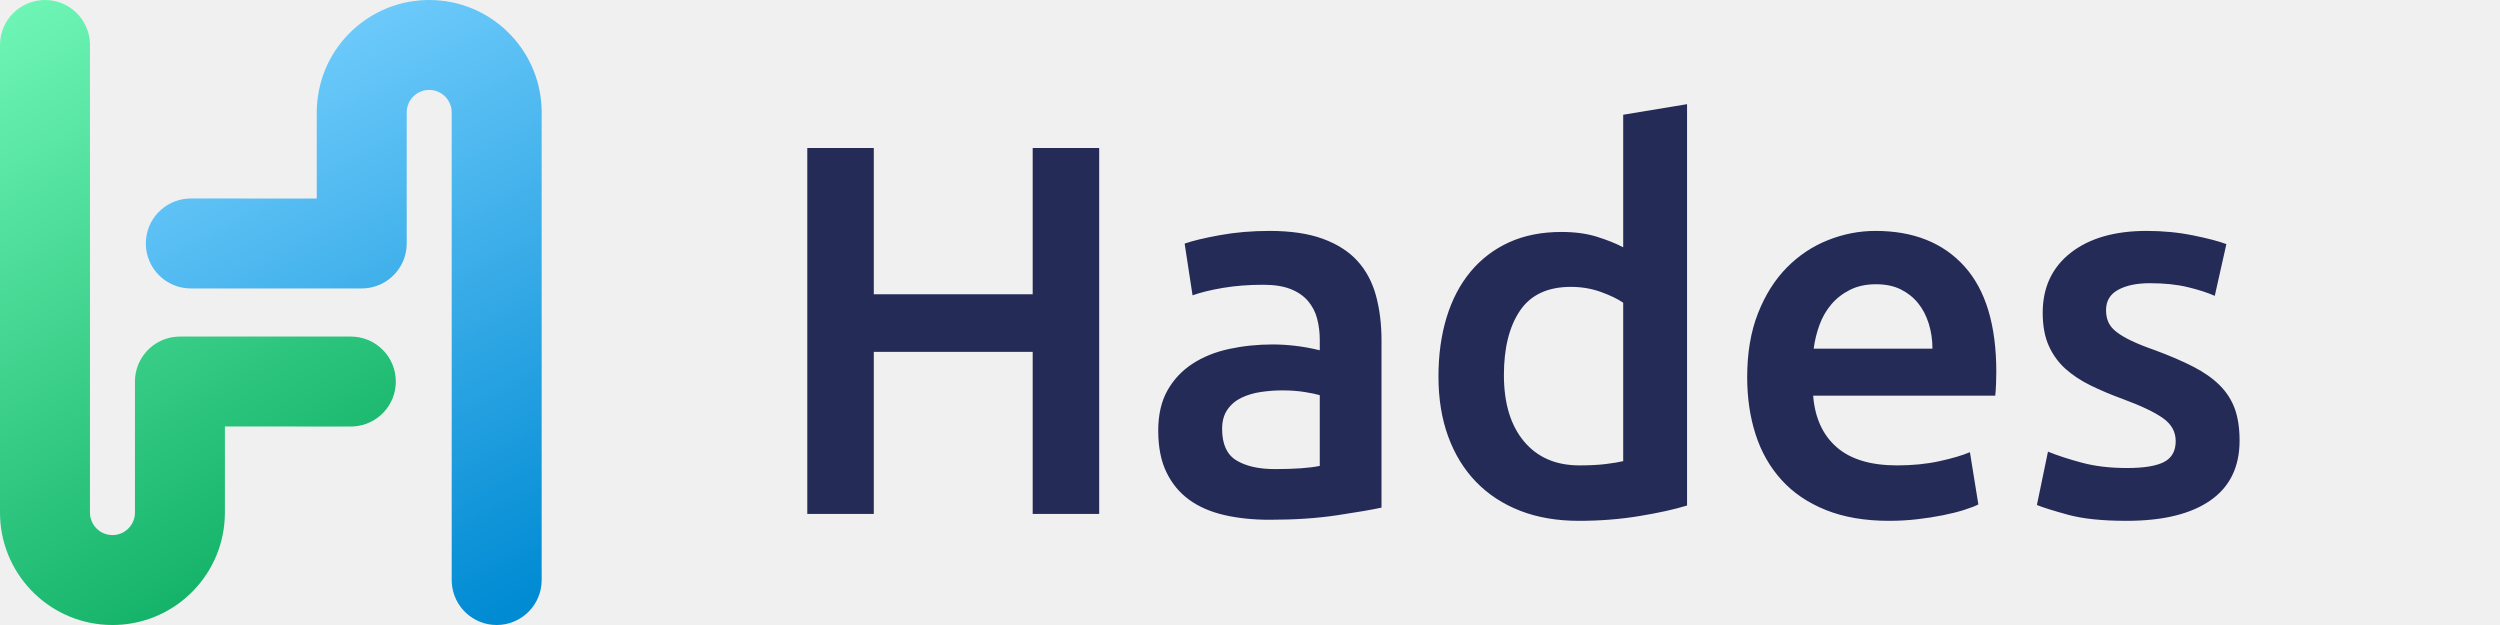
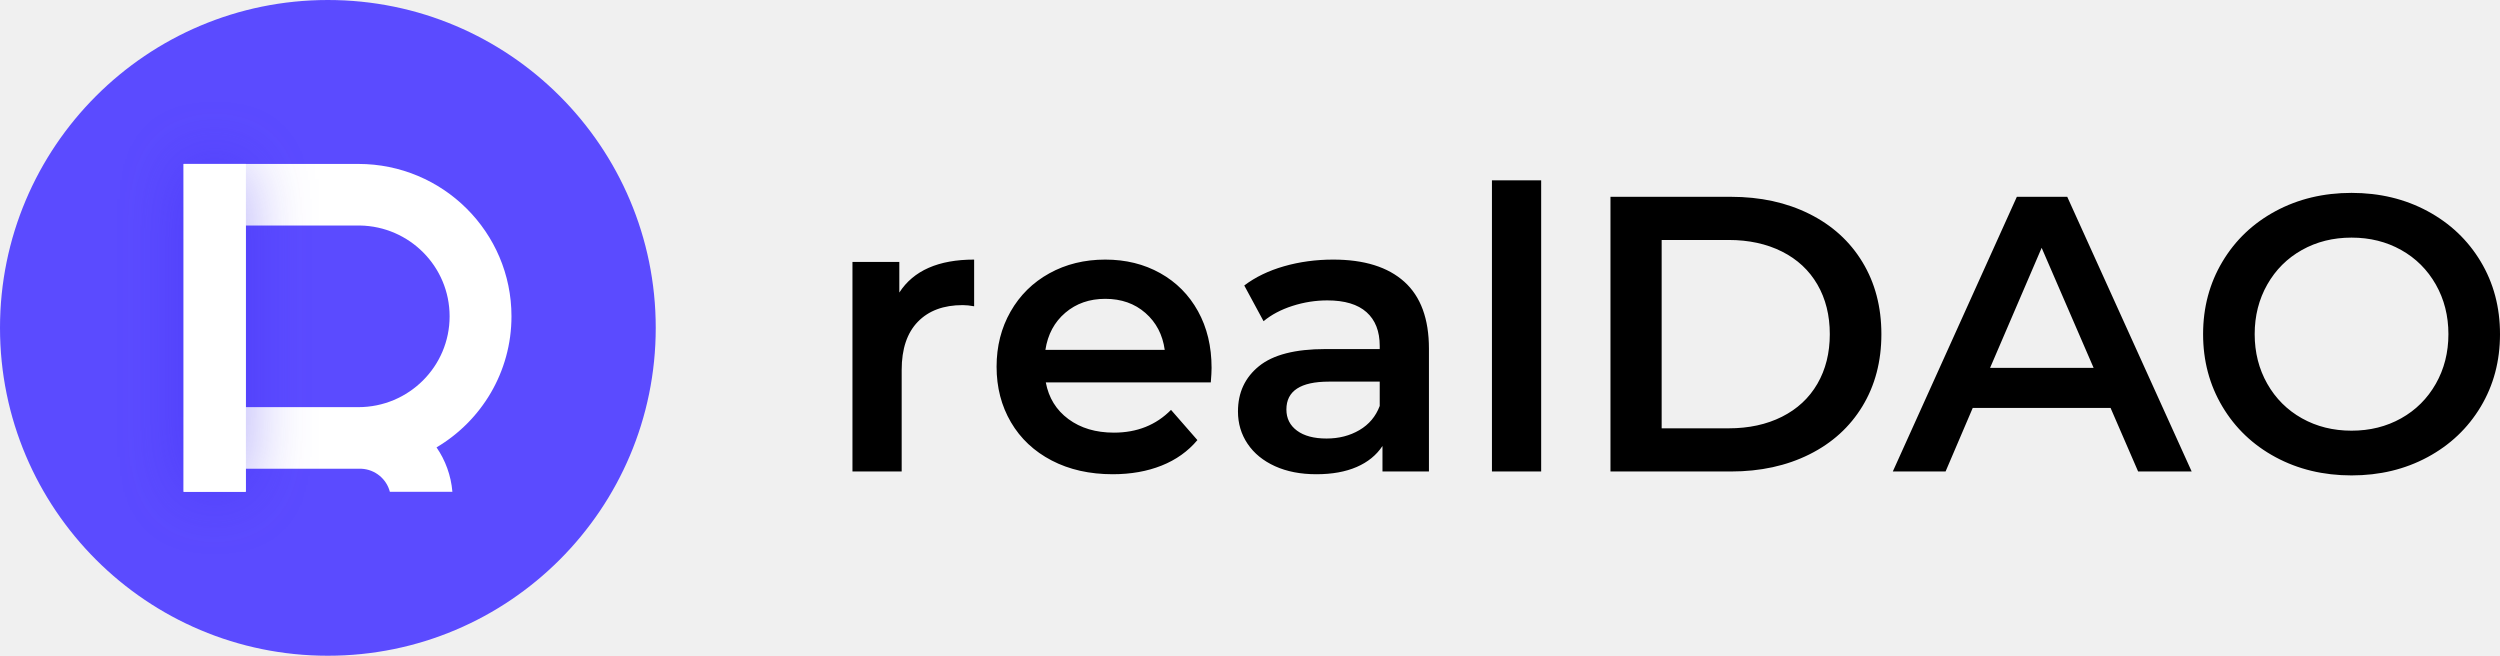
- <svg xmlns="http://www.w3.org/2000/svg" width="96px" height="24px" viewBox="0 0 96 24" version="1.1">
+ <svg xmlns="http://www.w3.org/2000/svg" xmlns:xlink="http://www.w3.org/1999/xlink" width="610px" height="160px" viewBox="0 0 610 160" version="1.1">
  <defs>
-     <linearGradient x1="22.001%" y1="-18.928%" x2="70.056%" y2="109.609%" id="linearGradient-1">
-       <stop stop-color="#79FDBF" offset="0%" />
-       <stop stop-color="#03A65A" offset="100%" />
-     </linearGradient>
-     <linearGradient x1="29.944%" y1="-4.771%" x2="65.305%" y2="102.605%" id="linearGradient-2">
-       <stop stop-color="#008BD3" offset="0%" />
-       <stop stop-color="#79D1FF" offset="100%" />
-     </linearGradient>
+     <rect id="path-1" x="0" y="0" width="15.2" height="80" />
+     <filter x="-157.9%" y="-30.0%" width="415.8%" height="160.0%" filterUnits="objectBoundingBox" id="filter-2">
+       <feOffset dx="0" dy="0" in="SourceAlpha" result="shadowOffsetOuter1" />
+       <feGaussianBlur stdDeviation="8" in="shadowOffsetOuter1" result="shadowBlurOuter1" />
+       <feColorMatrix values="0 0 0 0 0.207   0 0 0 0 0.135   0 0 0 0 0.945  0 0 0 0.4 0" type="matrix" in="shadowBlurOuter1" />
+     </filter>
  </defs>
-   <g id="logo" stroke="none" stroke-width="1" fill="none" fill-rule="evenodd">
-     <g fill-rule="nonzero">
-       <g id="编组-7">
-         <path d="M1.727,0 C2.641,0 3.39,0.71 3.451,1.608 L3.455,1.727 L3.455,19.683 C3.455,20.16 3.841,20.547 4.318,20.547 C4.763,20.547 5.13,20.21 5.177,19.778 L5.182,19.683 L5.182,14.651 C5.182,13.737 5.892,12.989 6.791,12.928 L6.909,12.924 L13.473,12.924 C14.427,12.924 15.2,13.697 15.2,14.651 C15.2,15.565 14.49,16.313 13.591,16.374 L13.473,16.378 L8.636,16.377 L8.636,19.683 C8.636,22.012 6.792,23.91 4.484,23.997 L4.318,24 C1.989,24 0.09,22.156 0.003,19.849 L0,19.683 L0,1.727 C0,0.773 0.773,0 1.727,0 Z" id="路径" fill="url(#linearGradient-1)" />
-         <path d="M7.327,0 C8.241,0 8.99,0.71 9.051,1.608 L9.055,1.727 L9.055,19.683 C9.055,20.16 9.441,20.547 9.918,20.547 C10.363,20.547 10.73,20.21 10.777,19.778 L10.782,19.683 L10.782,14.651 C10.782,13.737 11.492,12.989 12.391,12.928 L12.509,12.924 L19.073,12.924 C20.027,12.924 20.8,13.697 20.8,14.651 C20.8,15.565 20.09,16.313 19.191,16.374 L19.073,16.378 L14.236,16.377 L14.236,19.683 C14.236,22.012 12.392,23.91 10.084,23.997 L9.918,24 C7.589,24 5.69,22.156 5.603,19.849 L5.6,19.683 L5.6,1.727 C5.6,0.773 6.373,0 7.327,0 Z" id="路径" fill="url(#linearGradient-2)" transform="translate(13.2, 12) scale(-1, -1) translate(-13.2, -12) " />
+   <g id="realDAO_logo_round_stack_white" stroke="none" stroke-width="1" fill="none" fill-rule="evenodd">
+     <g id="编组-2">
+       <path d="M220.01,115.043 L220.01,90.245 C220.01,85.138 221.323,81.229 223.949,78.516 C226.576,75.803 230.227,74.447 234.902,74.447 C235.735,74.447 236.664,74.543 237.689,74.734 L237.689,74.734 L237.689,63.34 C228.978,63.34 222.892,66.021 219.434,71.383 L219.434,71.383 L219.434,63.915 L208,63.915 L208,115.043 L220.01,115.043 Z M271.509,115.713 C275.929,115.713 279.9,115.011 283.423,113.606 C286.946,112.202 289.86,110.128 292.166,107.383 L292.166,107.383 L285.729,100.011 C282.078,103.713 277.434,105.564 271.797,105.564 C267.378,105.564 263.679,104.463 260.7,102.261 C257.722,100.059 255.88,97.074 255.175,93.309 L255.175,93.309 L295.433,93.309 C295.561,91.777 295.625,90.596 295.625,89.766 C295.625,84.532 294.52,79.92 292.31,75.931 C290.101,71.941 287.026,68.846 283.087,66.644 C279.147,64.441 274.68,63.34 269.684,63.34 C264.623,63.34 260.076,64.457 256.04,66.691 C252.005,68.926 248.85,72.037 246.576,76.027 C244.302,80.016 243.165,84.5 243.165,89.479 C243.165,94.521 244.334,99.037 246.672,103.027 C249.01,107.016 252.325,110.128 256.617,112.362 C260.908,114.596 265.872,115.713 271.509,115.713 Z M284.192,85.362 L255.079,85.362 C255.656,81.596 257.273,78.58 259.931,76.314 C262.59,74.048 265.84,72.915 269.684,72.915 C273.591,72.915 276.858,74.064 279.484,76.362 C282.11,78.66 283.679,81.66 284.192,85.362 L284.192,85.362 Z M321.183,115.713 C325.026,115.713 328.309,115.122 331.031,113.941 C333.753,112.761 335.851,111.053 337.324,108.819 L337.324,108.819 L337.324,115.043 L348.662,115.043 L348.662,85.074 C348.662,77.798 346.66,72.356 342.657,68.75 C338.653,65.144 332.872,63.34 325.314,63.34 C321.087,63.34 317.083,63.883 313.304,64.968 C309.525,66.053 306.29,67.617 303.6,69.66 L303.6,69.66 L308.308,78.372 C310.229,76.777 312.583,75.532 315.37,74.638 C318.156,73.745 320.99,73.298 323.873,73.298 C328.1,73.298 331.287,74.255 333.433,76.17 C335.579,78.085 336.652,80.83 336.652,84.404 L336.652,84.404 L336.652,85.17 L323.392,85.17 C316.026,85.17 310.63,86.559 307.203,89.335 C303.776,92.112 302.063,95.798 302.063,100.394 C302.063,103.33 302.847,105.963 304.417,108.293 C305.986,110.622 308.212,112.441 311.094,113.75 C313.977,115.059 317.339,115.713 321.183,115.713 Z M323.681,107 C320.606,107 318.204,106.362 316.475,105.085 C314.745,103.809 313.88,102.085 313.88,99.915 C313.88,95.383 317.339,93.117 324.257,93.117 L324.257,93.117 L336.652,93.117 L336.652,99.053 C335.691,101.606 334.041,103.569 331.703,104.941 C329.365,106.314 326.691,107 323.681,107 Z M376.044,115.043 L376.044,44 L364.034,44 L364.034,115.043 L376.044,115.043 Z M422.355,115.043 C429.529,115.043 435.902,113.654 441.475,110.878 C447.048,108.101 451.371,104.176 454.446,99.101 C457.521,94.027 459.058,88.17 459.058,81.532 C459.058,74.894 457.521,69.037 454.446,63.963 C451.371,58.888 447.048,54.963 441.475,52.186 C435.902,49.41 429.529,48.021 422.355,48.021 L422.355,48.021 L392.955,48.021 L392.955,115.043 L422.355,115.043 Z M421.779,104.511 L405.445,104.511 L405.445,58.553 L421.779,58.553 C426.711,58.553 431.05,59.495 434.798,61.378 C438.545,63.261 441.427,65.941 443.445,69.42 C445.462,72.899 446.471,76.936 446.471,81.532 C446.471,86.128 445.462,90.165 443.445,93.644 C441.427,97.122 438.545,99.803 434.798,101.686 C431.05,103.569 426.711,104.511 421.779,104.511 L421.779,104.511 Z M474.719,115.043 L481.348,99.532 L514.977,99.532 L521.702,115.043 L534.769,115.043 L504.408,48.021 L492.109,48.021 L461.844,115.043 L474.719,115.043 Z M510.845,89.766 L485.576,89.766 L498.163,60.468 L510.845,89.766 Z M573.778,116 C580.631,116 586.813,114.516 592.321,111.548 C597.83,108.58 602.153,104.479 605.292,99.245 C608.431,94.011 610,88.106 610,81.532 C610,74.957 608.431,69.053 605.292,63.819 C602.153,58.585 597.83,54.484 592.321,51.516 C586.813,48.548 580.631,47.064 573.778,47.064 C566.924,47.064 560.743,48.548 555.234,51.516 C549.726,54.484 545.402,58.601 542.263,63.867 C539.125,69.133 537.555,75.021 537.555,81.532 C537.555,88.043 539.125,93.931 542.263,99.197 C545.402,104.463 549.726,108.58 555.234,111.548 C560.743,114.516 566.924,116 573.778,116 Z M573.778,105.085 C569.294,105.085 565.259,104.08 561.672,102.069 C558.085,100.059 555.266,97.25 553.217,93.644 C551.167,90.037 550.142,86 550.142,81.532 C550.142,77.064 551.167,73.027 553.217,69.42 C555.266,65.814 558.085,63.005 561.672,60.995 C565.259,58.984 569.294,57.979 573.778,57.979 C578.261,57.979 582.297,58.984 585.884,60.995 C589.471,63.005 592.289,65.814 594.339,69.42 C596.389,73.027 597.413,77.064 597.413,81.532 C597.413,86 596.389,90.037 594.339,93.644 C592.289,97.25 589.471,100.059 585.884,102.069 C582.297,104.08 578.261,105.085 573.778,105.085 Z" id="realDAO" fill="#000000" fill-rule="nonzero" />
+       <g id="编组-5">
+         <circle id="椭圆形" fill="#5B4BFF" fill-rule="nonzero" cx="80" cy="80" r="80" />
+         <g id="编组" transform="translate(44.8, 40)">
+           <path d="M0,0 L42.642,0 C63.274,0 80,16.647 80,37.183 C80,50.784 72.663,62.679 61.714,69.162 C63.87,72.295 65.251,76 65.583,80.001 L50.328,80 C49.522,76.882 46.755,74.548 43.414,74.376 L43.149,74.367 L43.019,74.366 L15.094,74.366 L15.094,80 L0,80 L0,0 Z M42.642,15.023 L15.094,15.023 L15.094,59.343 L42.642,59.343 C54.938,59.343 64.906,49.422 64.906,37.183 C64.906,25.067 55.136,15.222 43.01,15.026 L42.642,15.023 Z" id="形状结合" fill="#FFFFFF" fill-rule="nonzero" />
+           <g id="矩形">
+             <use fill="black" fill-opacity="1" filter="url(#filter-2)" xlink:href="#path-1" />
+             <use fill="#FFFFFF" fill-rule="evenodd" xlink:href="#path-1" />
+           </g>
+         </g>
      </g>
-       <path d="M33.554,19.736 L33.554,13.511 L39.655,13.511 L39.655,19.736 L42.209,19.736 L42.209,5.683 L39.655,5.683 L39.655,11.3 L33.554,11.3 L33.554,5.683 L31,5.683 L31,19.736 L33.554,19.736 Z M48.753,19.959 C49.712,19.959 50.574,19.902 51.337,19.787 C52.101,19.672 52.672,19.574 53.05,19.493 L53.05,19.493 L53.05,13.065 C53.05,12.443 52.979,11.872 52.837,11.351 C52.695,10.831 52.459,10.388 52.128,10.023 C51.797,9.658 51.354,9.374 50.8,9.171 C50.246,8.968 49.564,8.867 48.753,8.867 C48.077,8.867 47.442,8.921 46.848,9.029 C46.253,9.137 45.801,9.245 45.49,9.354 L45.49,9.354 L45.794,11.341 C46.091,11.233 46.476,11.138 46.949,11.057 C47.422,10.976 47.942,10.935 48.51,10.935 C48.929,10.935 49.277,10.989 49.554,11.098 C49.831,11.206 50.054,11.358 50.223,11.554 C50.391,11.75 50.51,11.976 50.577,12.233 C50.645,12.49 50.679,12.76 50.679,13.044 L50.679,13.044 L50.679,13.45 C50.341,13.369 50.023,13.311 49.726,13.278 C49.429,13.244 49.145,13.227 48.875,13.227 C48.294,13.227 47.736,13.284 47.203,13.399 C46.669,13.514 46.199,13.703 45.794,13.967 C45.388,14.231 45.068,14.572 44.831,14.991 C44.595,15.41 44.476,15.924 44.476,16.532 C44.476,17.168 44.581,17.702 44.791,18.134 C45,18.567 45.29,18.918 45.662,19.189 C46.034,19.459 46.483,19.655 47.01,19.777 C47.537,19.899 48.118,19.959 48.753,19.959 Z M48.956,18.013 C48.334,18.013 47.841,17.901 47.476,17.678 C47.111,17.455 46.929,17.053 46.929,16.471 C46.929,16.174 46.996,15.927 47.132,15.731 C47.267,15.535 47.446,15.383 47.669,15.275 C47.892,15.167 48.142,15.093 48.419,15.052 C48.696,15.011 48.969,14.991 49.239,14.991 C49.55,14.991 49.834,15.011 50.091,15.052 C50.348,15.093 50.543,15.133 50.679,15.174 L50.679,15.174 L50.679,17.891 C50.287,17.972 49.712,18.013 48.956,18.013 Z M60.628,20 C61.439,20 62.213,19.939 62.949,19.817 C63.685,19.696 64.297,19.561 64.783,19.412 L64.783,19.412 L64.783,4 L62.331,4.406 L62.331,9.496 C62.047,9.347 61.709,9.212 61.317,9.09 C60.925,8.968 60.473,8.907 59.959,8.907 C59.203,8.907 58.534,9.039 57.953,9.303 C57.372,9.567 56.879,9.942 56.473,10.428 C56.068,10.915 55.76,11.5 55.551,12.183 C55.341,12.865 55.237,13.626 55.237,14.464 C55.237,15.316 55.362,16.083 55.612,16.766 C55.862,17.448 56.22,18.03 56.686,18.51 C57.152,18.989 57.716,19.358 58.378,19.615 C59.04,19.872 59.79,20 60.628,20 Z M60.648,17.871 C59.743,17.871 59.034,17.563 58.52,16.948 C58.007,16.333 57.75,15.485 57.75,14.403 C57.75,13.362 57.956,12.537 58.368,11.929 C58.78,11.321 59.432,11.016 60.324,11.016 C60.73,11.016 61.111,11.081 61.469,11.209 C61.827,11.338 62.115,11.476 62.331,11.625 L62.331,11.625 L62.331,17.708 C62.155,17.749 61.929,17.786 61.652,17.82 C61.375,17.854 61.04,17.871 60.648,17.871 Z M72.544,20 C72.909,20 73.267,19.98 73.618,19.939 C73.969,19.899 74.297,19.848 74.601,19.787 C74.905,19.726 75.175,19.659 75.412,19.584 C75.648,19.51 75.834,19.439 75.969,19.371 L75.969,19.371 L75.645,17.364 C75.361,17.485 74.973,17.6 74.48,17.708 C73.986,17.817 73.442,17.871 72.848,17.871 C71.834,17.871 71.061,17.638 70.527,17.171 C69.993,16.705 69.693,16.046 69.625,15.194 L69.625,15.194 L76.618,15.194 C76.631,15.059 76.642,14.907 76.648,14.738 C76.655,14.569 76.658,14.417 76.658,14.281 C76.658,12.483 76.25,11.131 75.432,10.226 C74.615,9.32 73.476,8.867 72.017,8.867 C71.395,8.867 70.787,8.985 70.193,9.222 C69.598,9.458 69.071,9.81 68.612,10.276 C68.152,10.743 67.784,11.327 67.507,12.03 C67.23,12.733 67.092,13.551 67.092,14.484 C67.092,15.282 67.2,16.015 67.416,16.684 C67.632,17.354 67.963,17.935 68.409,18.428 C68.855,18.922 69.423,19.307 70.112,19.584 C70.801,19.861 71.612,20 72.544,20 Z M74.206,13.389 L69.645,13.389 C69.686,13.078 69.76,12.774 69.868,12.477 C69.977,12.179 70.129,11.916 70.324,11.686 C70.52,11.456 70.76,11.27 71.044,11.128 C71.328,10.986 71.659,10.915 72.037,10.915 C72.402,10.915 72.716,10.979 72.98,11.108 C73.243,11.236 73.466,11.412 73.649,11.635 C73.831,11.858 73.969,12.122 74.064,12.426 C74.159,12.73 74.206,13.051 74.206,13.389 L74.206,13.389 Z M81.663,20 C83.054,20 84.125,19.74 84.875,19.219 C85.625,18.699 86,17.932 86,16.918 C86,16.444 85.939,16.039 85.818,15.701 C85.696,15.363 85.503,15.062 85.24,14.798 C84.976,14.535 84.642,14.298 84.237,14.089 C83.831,13.879 83.338,13.666 82.757,13.45 C82.406,13.328 82.108,13.21 81.865,13.095 C81.622,12.98 81.426,12.865 81.277,12.75 C81.129,12.635 81.024,12.51 80.963,12.375 C80.902,12.24 80.872,12.084 80.872,11.909 C80.872,11.557 81.027,11.297 81.338,11.128 C81.649,10.959 82.054,10.875 82.554,10.875 C83.108,10.875 83.595,10.925 84.014,11.027 C84.433,11.128 84.777,11.24 85.047,11.361 L85.047,11.361 L85.493,9.374 C85.21,9.266 84.784,9.154 84.216,9.039 C83.649,8.924 83.054,8.867 82.433,8.867 C81.203,8.867 80.23,9.147 79.514,9.708 C78.798,10.27 78.44,11.037 78.44,12.01 C78.44,12.51 78.518,12.933 78.673,13.278 C78.828,13.622 79.041,13.916 79.311,14.16 C79.582,14.403 79.903,14.616 80.274,14.798 C80.646,14.981 81.054,15.153 81.5,15.316 C82.23,15.586 82.754,15.836 83.071,16.066 C83.389,16.296 83.547,16.586 83.547,16.938 C83.547,17.316 83.399,17.583 83.102,17.739 C82.804,17.894 82.331,17.972 81.683,17.972 C81.034,17.972 80.457,17.905 79.95,17.769 C79.443,17.634 79.007,17.492 78.642,17.343 L78.642,17.343 L78.217,19.392 C78.447,19.486 78.845,19.611 79.413,19.767 C79.98,19.922 80.73,20 81.663,20 Z" id="Hades" fill="#252B57" />
    </g>
  </g>
</svg>
